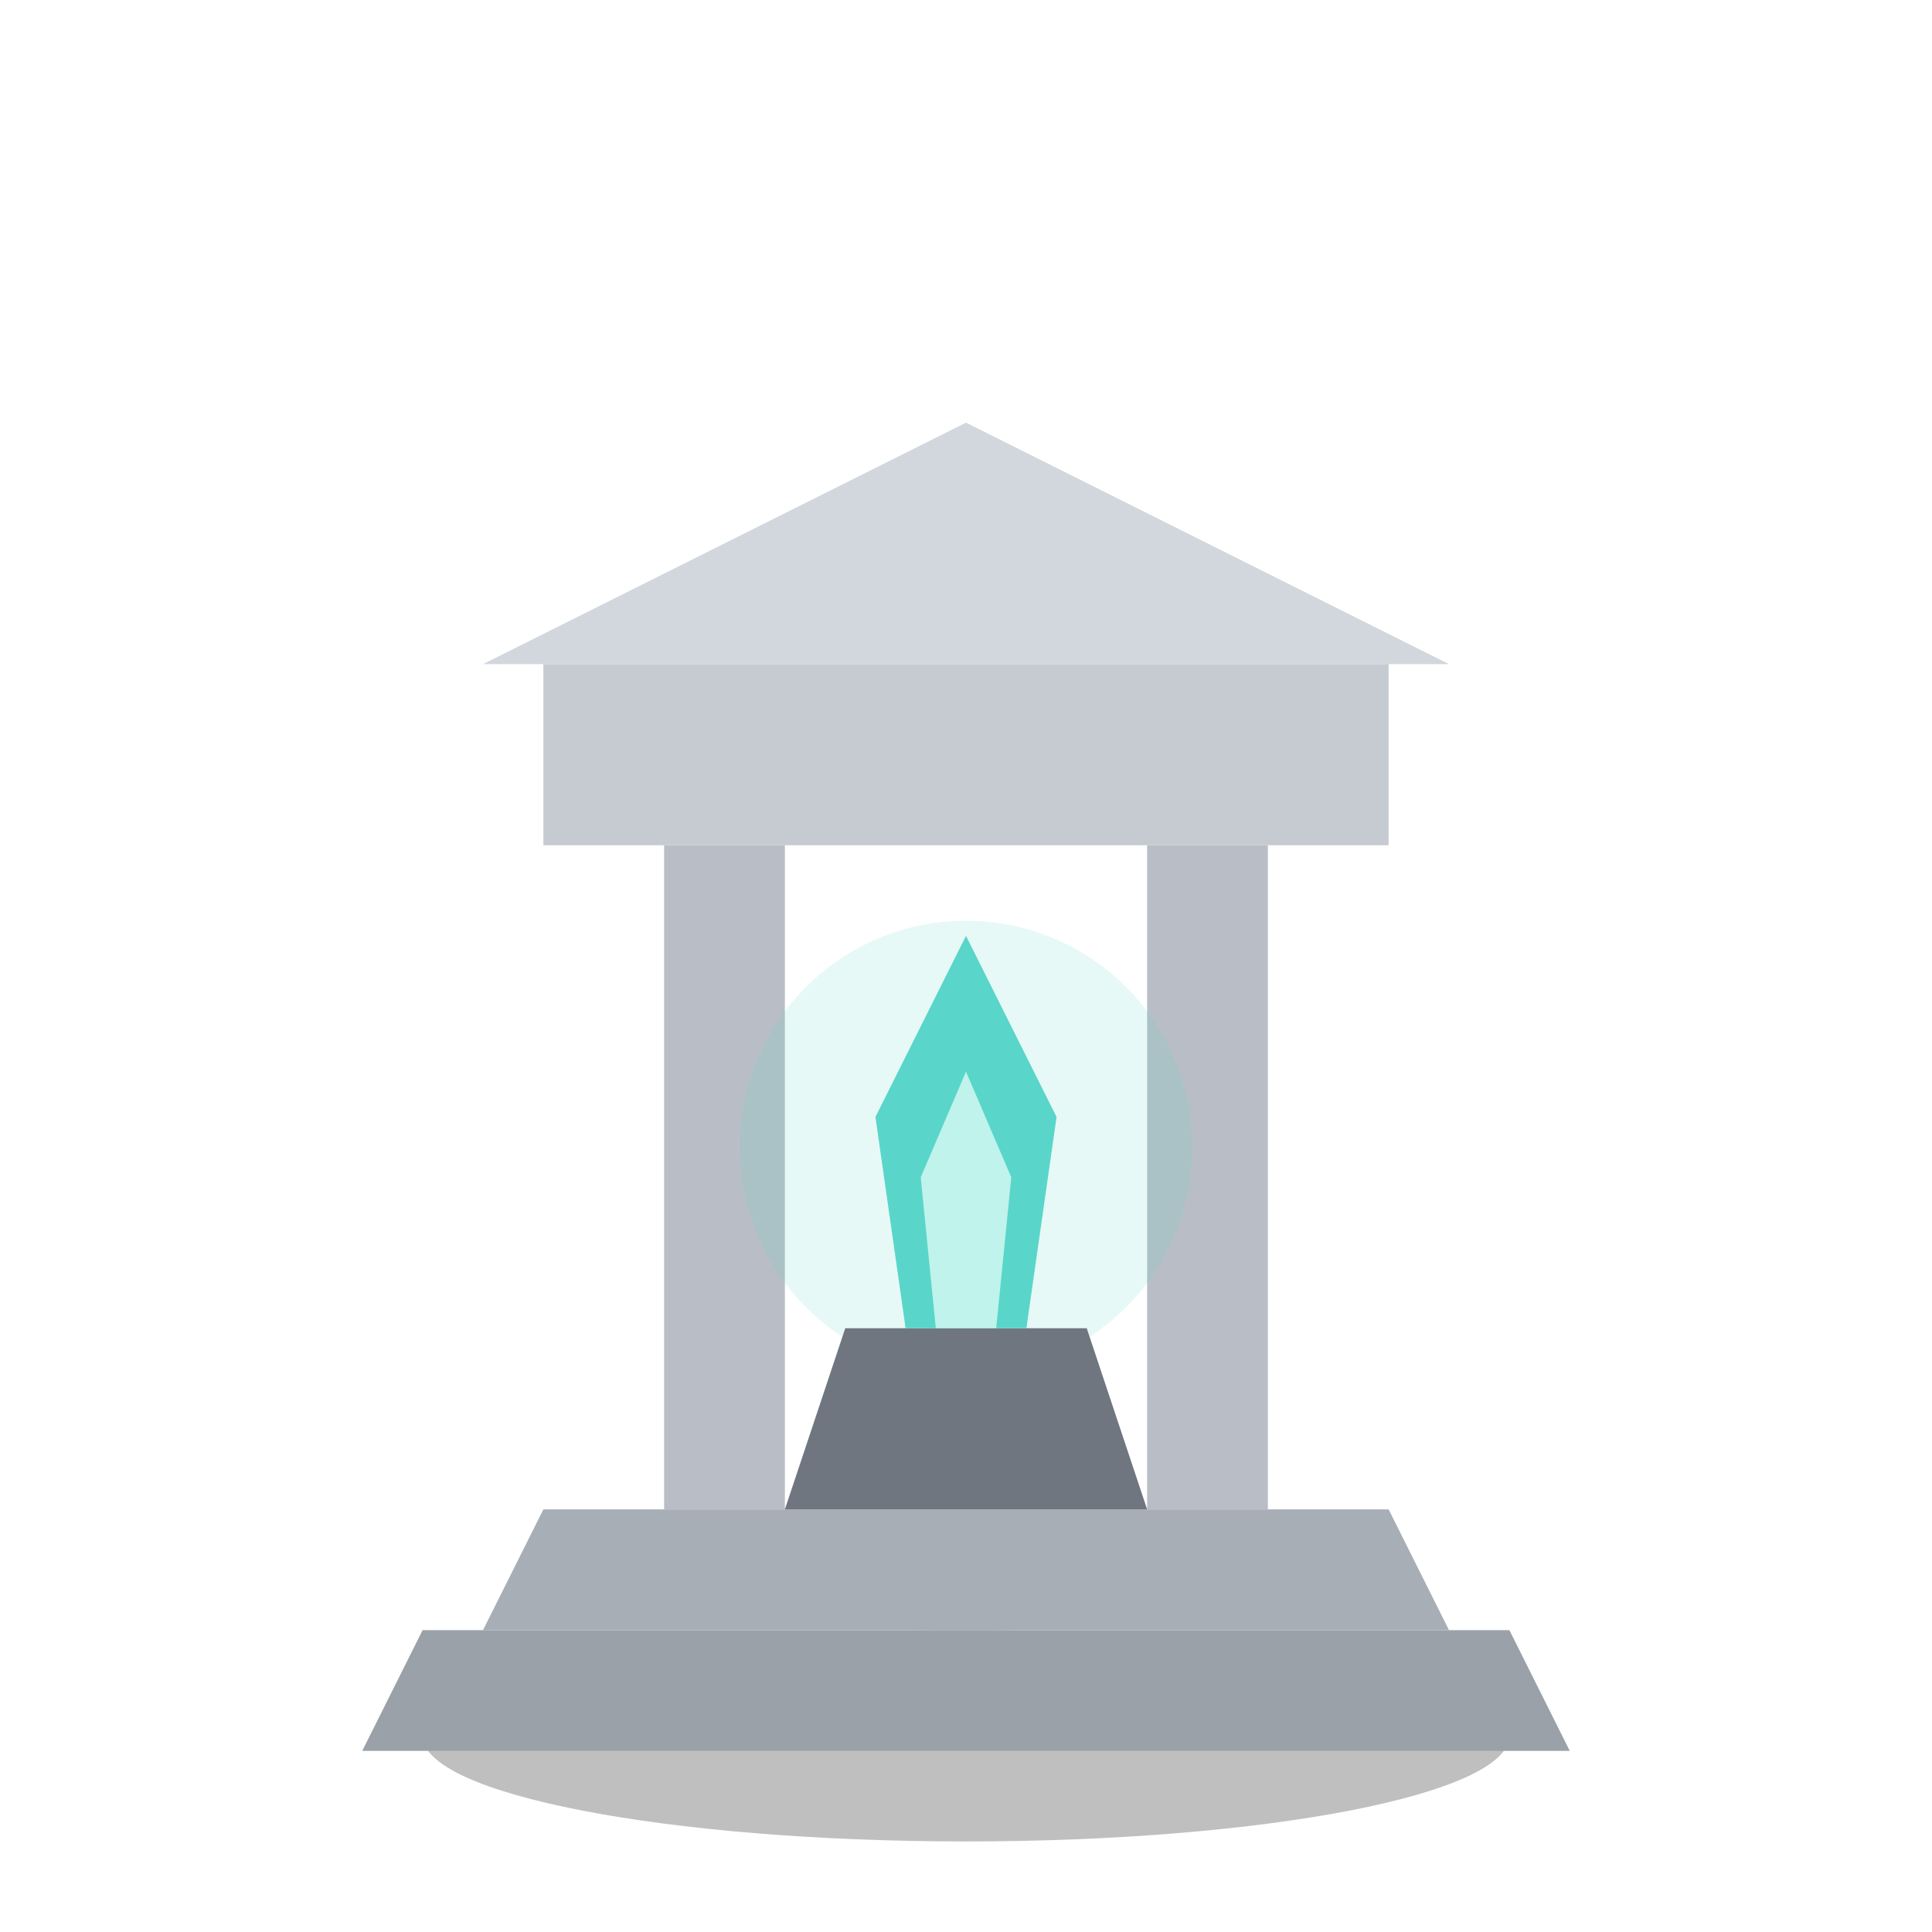
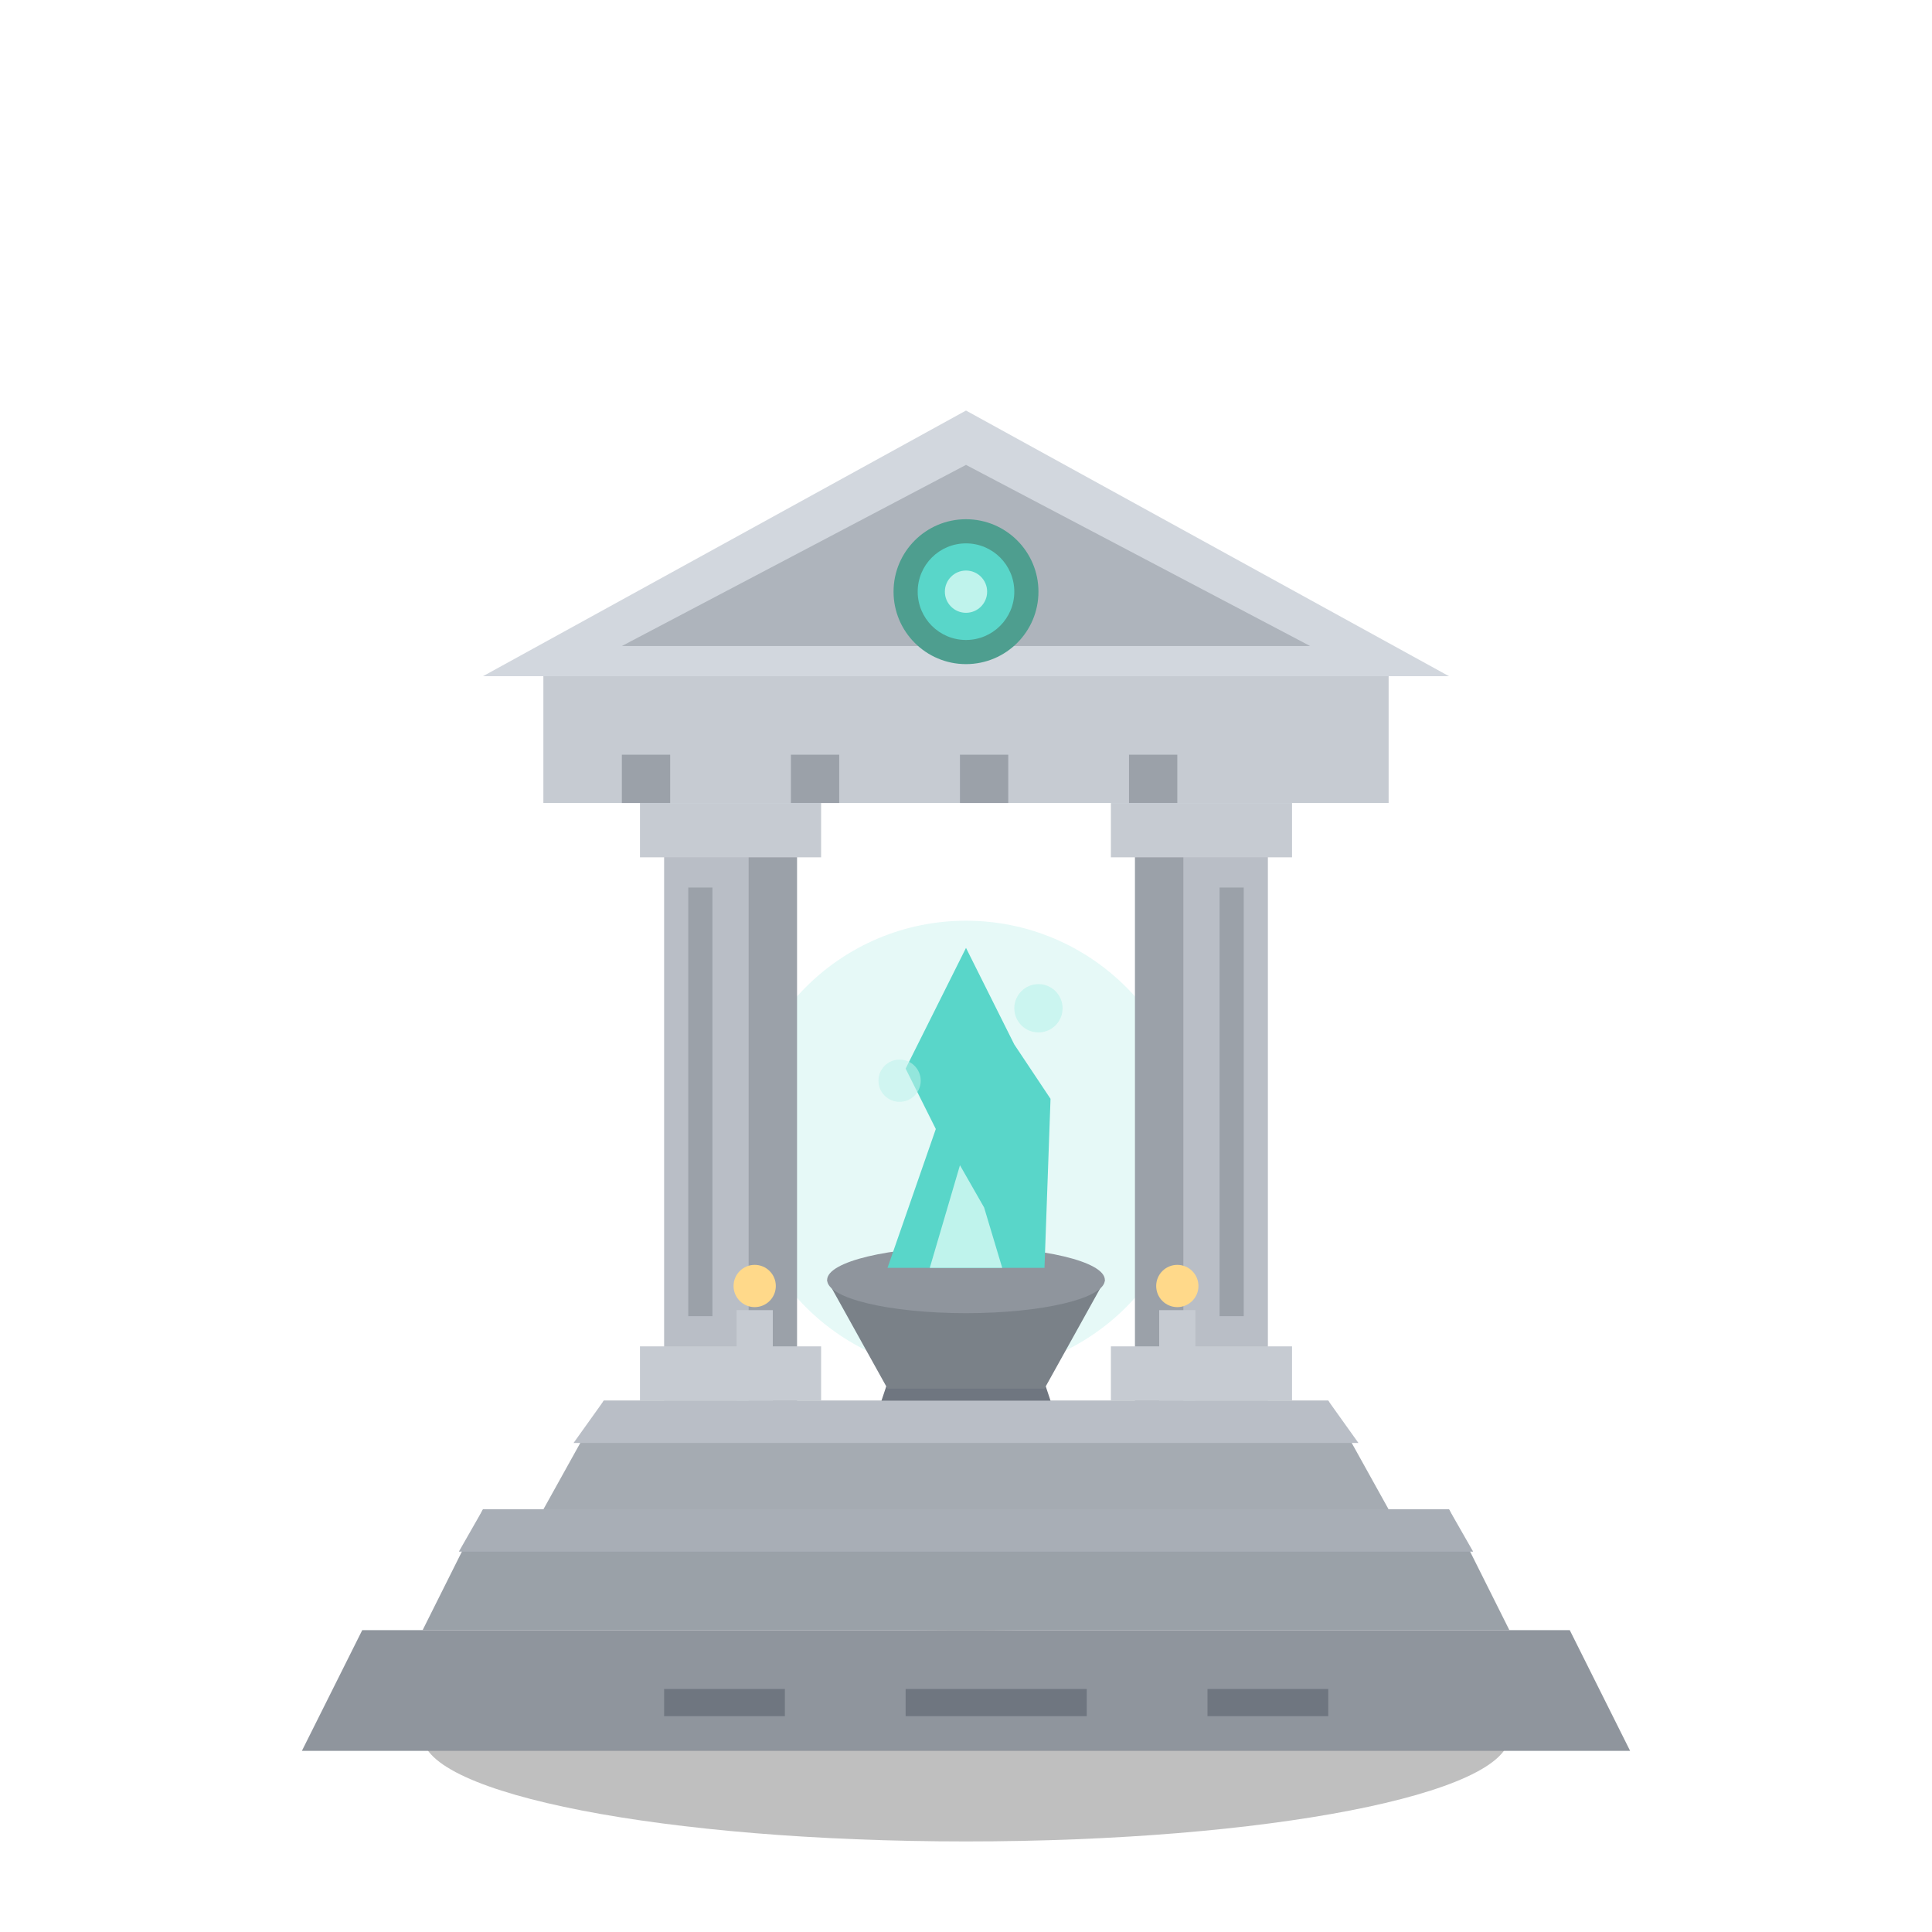
<svg xmlns="http://www.w3.org/2000/svg" width="64" height="64" viewBox="0 0 64 64">
  <ellipse cx="32" cy="57.5" rx="18" ry="3.5" fill="#00000040" />
-   <polygon points="14,54 50,54 52,58 12,58" fill="#9aa1a8" />
-   <polygon points="18,50 46,50 48,54 16,54" fill="#a8aeb6" />
-   <polygon points="22,28 26,28 26,50 22,50" fill="#b9bec6" />
-   <polygon points="38,28 42,28 42,50 38,50" fill="#b9bec6" />
-   <polygon points="18,22 46,22 46,28 18,28" fill="#c6cbd2" />
-   <polygon points="16,22 32,14 48,22" fill="#d2d7de" />
+   <polygon points="12,54 52,54 54,58 10,58" fill="#8f959d" />
+   <polygon points="16,50 48,50 50,54 14,54" fill="#9aa1a8" />
+   <polygon points="16,50 48,50 48.8,51.4 15.2,51.4" fill="#a8aeb6" />
+   <polygon points="20,46.4 44,46.4 46,50 18,50" fill="#a5abb2" />
+   <polygon points="20,46.4 44,46.4 45,47.8 19,47.8" fill="#b9bec6" />
  <circle cx="32" cy="38" r="7.5" fill="#59d6c926" />
-   <polygon points="28,44 36,44 38,50 26,50" fill="#6f7680" />
-   <polygon points="30,44 34,44 35,37 32,31 29,37" fill="#59d6c9" />
-   <polygon points="31,44 33,44 33.5,39 32,35.5 30.5,39" fill="#bff3ec" />
+   <polygon points="22,28 26.4,28 26.4,46.4 22,46.4" fill="#b9bec6" />
+   <polygon points="24.8,28 26.4,28 26.4,46.4 24.8,46.4" fill="#9ba1a9" />
+   <polyline points="23.2,29.4 23.2,43.6" fill="none" stroke="#9ba1a9" stroke-width="0.8" stroke-linejoin="round" />
+   <polygon points="21.2,26.6 27.2,26.6 27.2,28.4 21.2,28.4" fill="#c6cbd2" />
+   <polygon points="21.2,44.6 27.2,44.6 27.2,46.4 21.2,46.4" fill="#c6cbd2" />
+   <polygon points="37.6,28 42,28 42,46.4 37.6,46.4" fill="#b9bec6" />
+   <polygon points="37.6,28 39.2,28 39.2,46.4 37.6,46.4" fill="#9ba1a9" />
+   <polyline points="40.8,29.4 40.8,43.6" fill="none" stroke="#9ba1a9" stroke-width="0.8" stroke-linejoin="round" />
+   <polygon points="36.8,26.6 42.8,26.6 42.8,28.4 36.8,28.4" fill="#c6cbd2" />
+   <polygon points="36.8,44.6 42.8,44.6 42.8,46.4 36.8,46.4" fill="#c6cbd2" />
+   <polygon points="18,22.4 46,22.4 46,26.6 18,26.6" fill="#c6cbd2" />
+   <polygon points="20.6,25 22.2,25 22.2,26.6 20.6,26.6" fill="#9ba1a9" />
+   <polygon points="26.2,25 27.8,25 27.8,26.6 26.2,26.6" fill="#9ba1a9" />
+   <polygon points="31.8,25 33.4,25 33.4,26.6 31.8,26.6" fill="#9ba1a9" />
+   <polygon points="37.4,25 39,25 39,26.6 37.4,26.6" fill="#9ba1a9" />
+   <polygon points="16,22.4 32,13.6 48,22.4" fill="#d2d7de" />
+   <polygon points="20.6,21.4 32,15.4 43.4,21.4" fill="#aeb4bc" />
+   <circle cx="32" cy="19.6" r="2.4" fill="#4e9e8f" />
+   <circle cx="32" cy="19.6" r="1.6" fill="#59d6c9" />
+   <circle cx="32" cy="19.6" r="0.7" fill="#bff3ec" />
+   <polygon points="30,44 34,44 34.8,46.4 29.2,46.4" fill="#6f7680" />
+   <polygon points="27.4,42.4 36.6,42.4 34.6,46 29.4,46" fill="#7a8188" />
+   <ellipse cx="32" cy="42.4" rx="4.6" ry="1.1" fill="#8f959d" />
+   <polygon points="29.4,42 31,37.4 30,35.4 32,31.4 33.6,34.6 34.8,36.4 34.6,42" fill="#59d6c9" />
+   <polygon points="30.8,42 31.8,38.6 32.6,40 33.2,42" fill="#bff3ec" />
+   <circle cx="34.4" cy="33.4" r="0.8" fill="#bff3ecb0" />
+   <circle cx="29.8" cy="35.8" r="0.7" fill="#bff3ec90" />
+   <polygon points="24.4,43.4 25.6,43.4 25.6,46.4 24.4,46.4" fill="#c6cbd2" />
+   <circle cx="25" cy="42.6" r="0.7" fill="#ffd98a" />
+   <polygon points="38.4,43.4 39.6,43.4 39.6,46.4 38.4,46.4" fill="#c6cbd2" />
+   <circle cx="39" cy="42.6" r="0.7" fill="#ffd98a" />
+   <polyline points="22,56.4 26,56.4" fill="none" stroke="#6f7680" stroke-width="0.9" stroke-linejoin="round" />
+   <polyline points="30,56.4 36,56.4" fill="none" stroke="#6f7680" stroke-width="0.9" stroke-linejoin="round" />
+   <polyline points="40,56.4 44,56.4" fill="none" stroke="#6f7680" stroke-width="0.9" stroke-linejoin="round" />
</svg>
